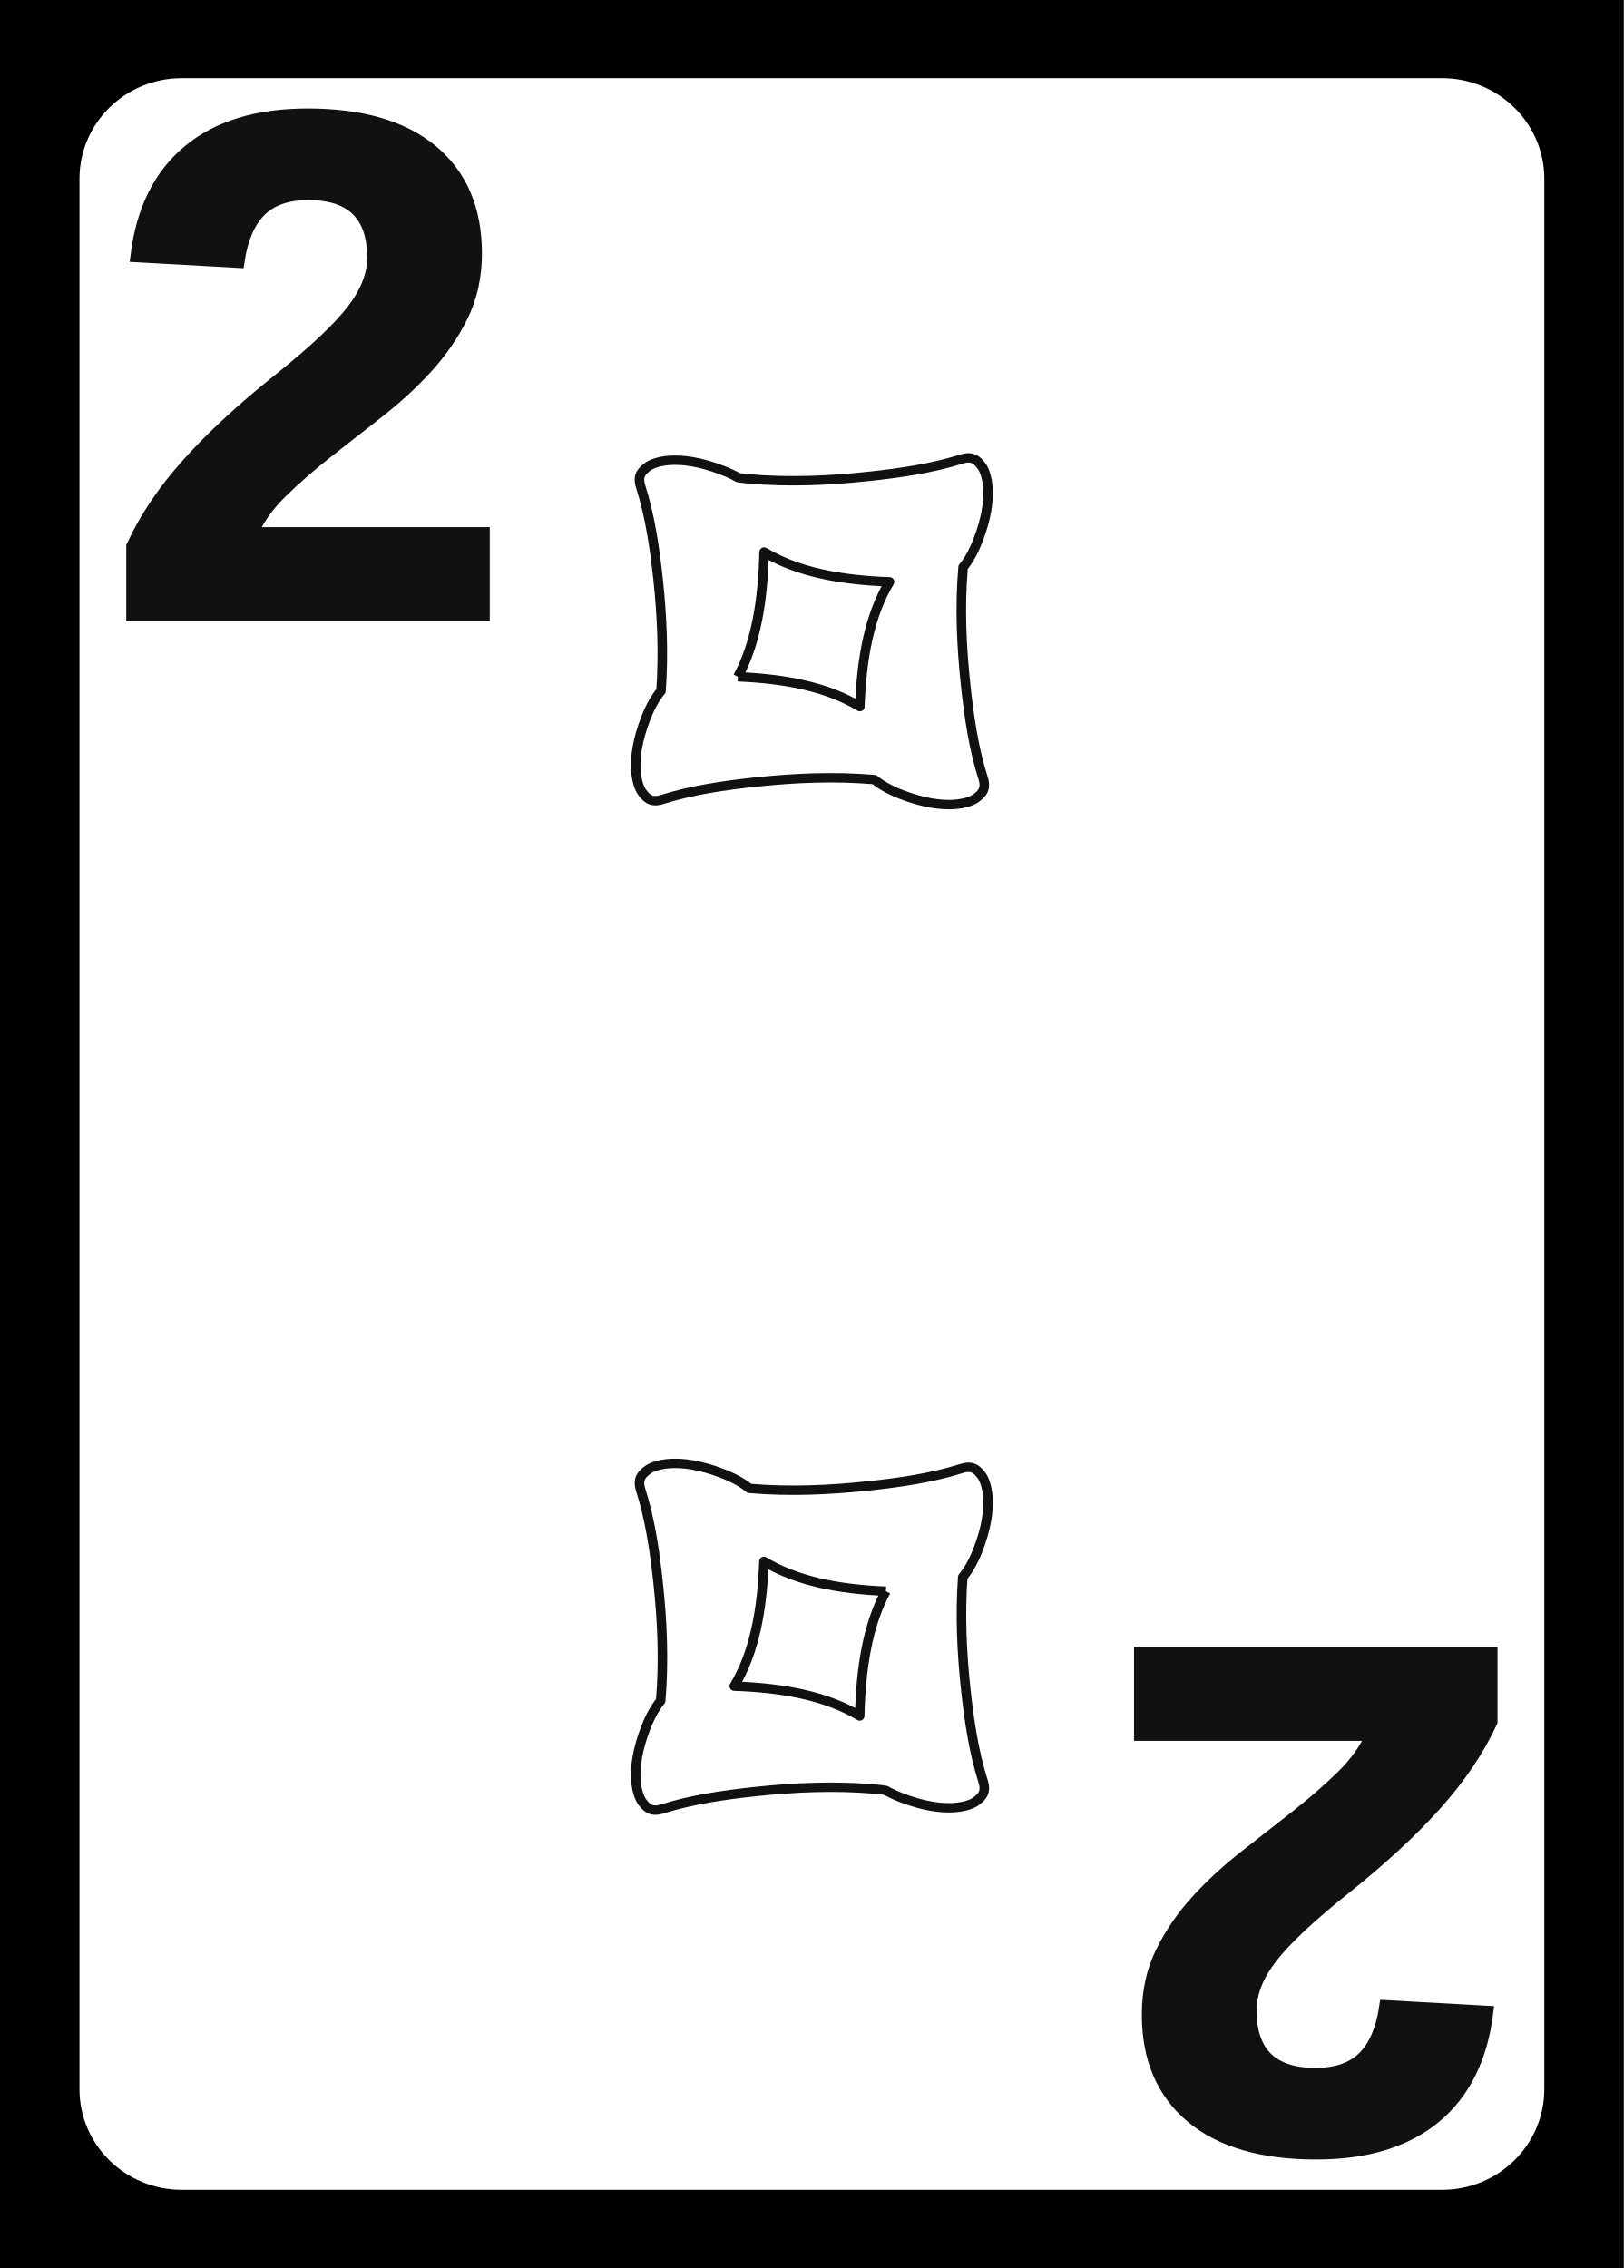
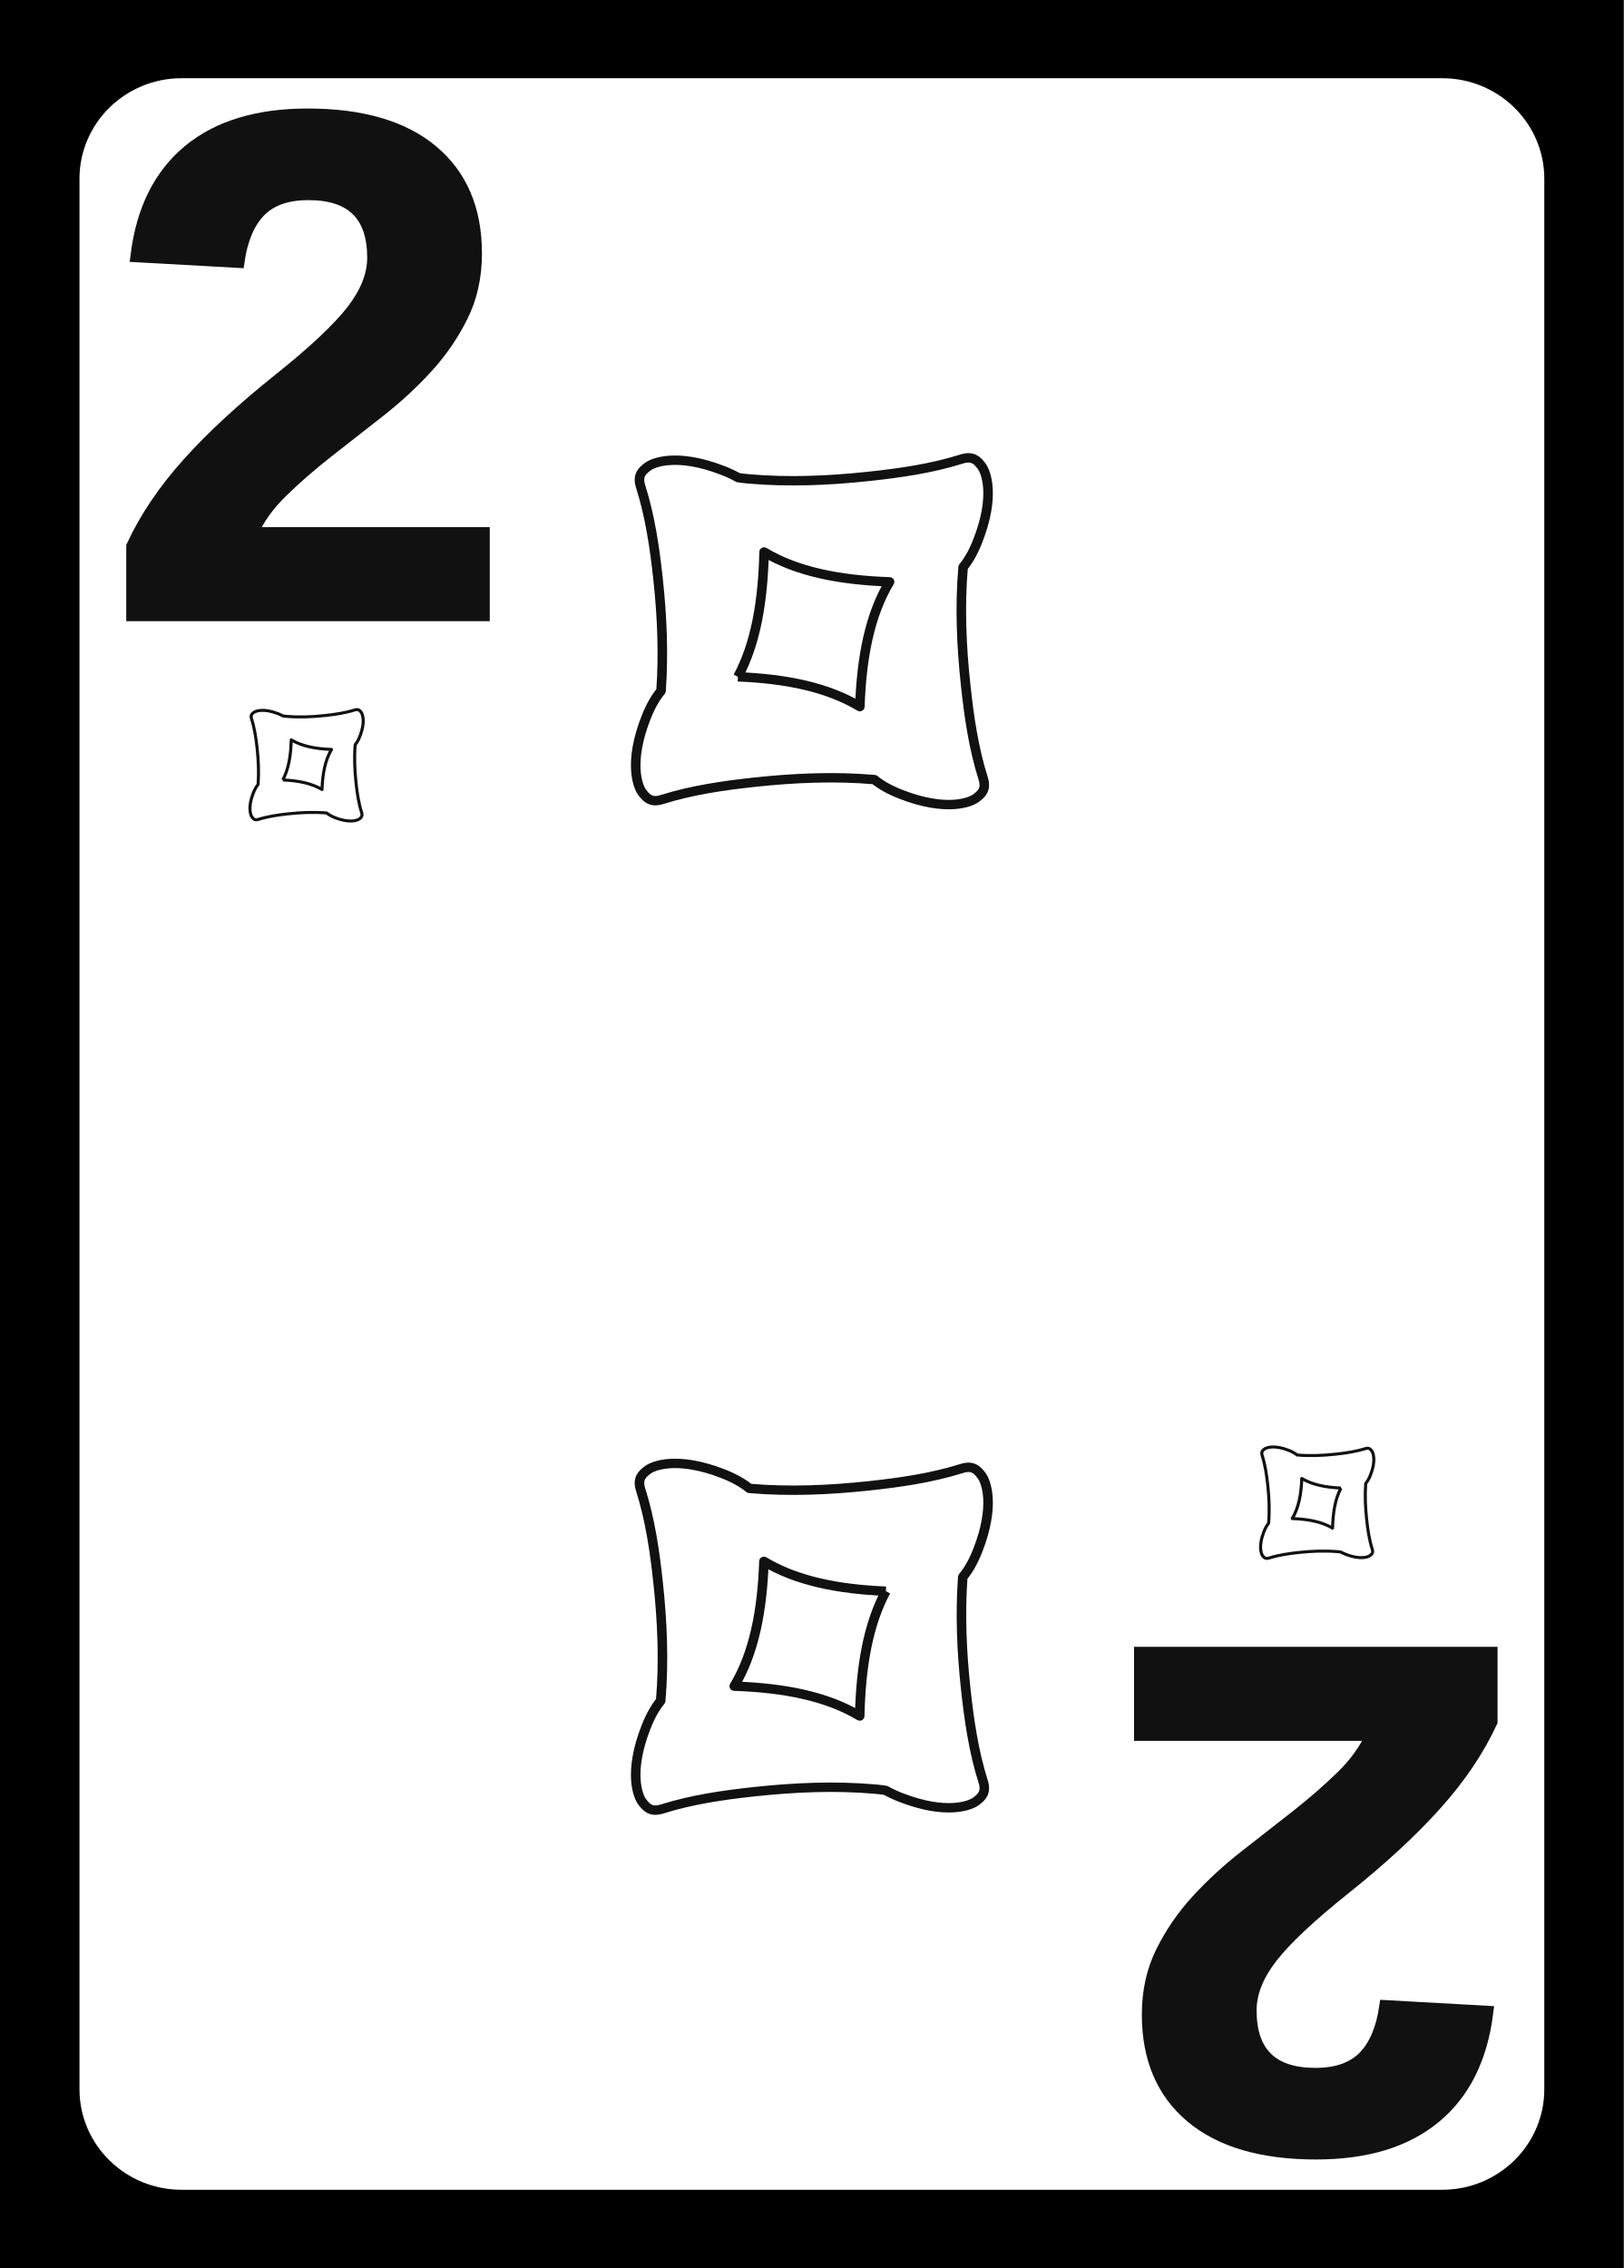
<svg xmlns="http://www.w3.org/2000/svg" width="63mm" height="88mm" viewBox="0 0 286 406" preserveAspectRatio="none" role="img" aria-labelledby="title">
  <defs>
    <linearGradient id="rainbow" x1="0" y1="0" x2="1" y2="1">
      <stop offset="0" stop-color="#ff3535" />
      <stop offset=".25" stop-color="#ffdf00" />
      <stop offset=".5" stop-color="#02ca00" />
      <stop offset=".75" stop-color="#1683ff" />
      <stop offset="1" stop-color="#ae46df" />
    </linearGradient>
  </defs>
  <rect width="286" height="406" fill="#000" />
  <rect x="14" y="14" width="258" height="378" rx="18" fill="white" />
  <rect x="14" y="14" width="258" height="378" rx="18" fill="#111" fill-opacity="0" />
  <text x="19" y="110" font-family="Arial,Helvetica,sans-serif" font-size="128" font-weight="700" fill="#111" stroke="#111" stroke-width="2.4" paint-order="stroke fill">2</text>
+   <g class="corner-suit-icon">
+     <g transform="translate(54 137) rotate(0) scale(0.18)">
+       <path d="M-23.281 14.563C-17.64 3.904 -15.397 -9.591 -15.033 -25.325C-4.63 -18.997 8.713 -16.345 24.43 -15.792C18.217 -5.273 15.623 8.216 15.083 24.097C4.925 17.896 -8.029 15.206 -23.281 14.563M48.383 17.425C47.039 4.788 46.493 -7.81 47.56 -20.479C49.118 -22.406 50.708 -25.083 52.159 -28.855C57.788 -43.425 54.691 -51.019 53.39 -52.761C52.09 -54.51 50.664 -56.189 47.127 -55.057C37.729 -52.042 27.659 -50.567 17.878 -49.505C5.339 -48.144 -7.174 -47.584 -19.763 -48.691C-20.856 -48.786 -22.012 -48.932 -23.168 -49.092C-24.538 -49.874 -26.121 -50.644 -27.986 -51.381C-42.378 -57.073 -49.879 -53.938 -51.6 -52.621C-53.328 -51.305 -54.986 -49.861 -53.868 -46.287C-50.891 -36.773 -49.433 -26.572 -48.384 -16.682C-47.121 -4.758 -46.612 7.141 -47.448 19.085C-49.044 21.018 -50.671 23.727 -52.16 27.588C-57.788 42.158 -54.691 49.758 -53.385 51.501C-52.084 53.249 -50.664 54.928 -47.128 53.79C-37.73 50.782 -27.66 49.3 -17.885 48.238C-5.371 46.883 7.111 46.33 19.656 47.424C21.566 49.014 24.223 50.636 27.98 52.124C42.372 57.816 49.879 54.681 51.594 53.364C53.327 52.047 54.98 50.604 53.868 47.03C50.884 37.516 49.426 27.314 48.383 17.425Z" fill="#fff" stroke="#111" stroke-width="3" stroke-linejoin="round" />
+     </g>
+   </g>
  <g transform="translate(286 406) rotate(180)">
    <text x="19" y="110" font-family="Arial,Helvetica,sans-serif" font-size="128" font-weight="700" fill="#111" stroke="#111" stroke-width="2.4" paint-order="stroke fill">2</text>
+     <g class="corner-suit-icon">
+       <g transform="translate(54 137) rotate(0) scale(0.18)">
+         <path d="M-23.281 14.563C-17.64 3.904 -15.397 -9.591 -15.033 -25.325C-4.63 -18.997 8.713 -16.345 24.43 -15.792C18.217 -5.273 15.623 8.216 15.083 24.097C4.925 17.896 -8.029 15.206 -23.281 14.563M48.383 17.425C47.039 4.788 46.493 -7.81 47.56 -20.479C49.118 -22.406 50.708 -25.083 52.159 -28.855C57.788 -43.425 54.691 -51.019 53.39 -52.761C52.09 -54.51 50.664 -56.189 47.127 -55.057C37.729 -52.042 27.659 -50.567 17.878 -49.505C5.339 -48.144 -7.174 -47.584 -19.763 -48.691C-20.856 -48.786 -22.012 -48.932 -23.168 -49.092C-24.538 -49.874 -26.121 -50.644 -27.986 -51.381C-42.378 -57.073 -49.879 -53.938 -51.6 -52.621C-53.328 -51.305 -54.986 -49.861 -53.868 -46.287C-50.891 -36.773 -49.433 -26.572 -48.384 -16.682C-47.121 -4.758 -46.612 7.141 -47.448 19.085C-49.044 21.018 -50.671 23.727 -52.16 27.588C-57.788 42.158 -54.691 49.758 -53.385 51.501C-52.084 53.249 -50.664 54.928 -47.128 53.79C-37.73 50.782 -27.66 49.3 -17.885 48.238C-5.371 46.883 7.111 46.33 19.656 47.424C21.566 49.014 24.223 50.636 27.98 52.124C42.372 57.816 49.879 54.681 51.594 53.364C53.327 52.047 54.98 50.604 53.868 47.03C50.884 37.516 49.426 27.314 48.383 17.425Z" fill="#fff" stroke="#111" stroke-width="3" stroke-linejoin="round" />
+       </g>
+     </g>
  </g>
  <g transform="translate(143 113) rotate(0) scale(0.56)">
    <path d="M-23.281 14.563C-17.64 3.904 -15.397 -9.591 -15.033 -25.325C-4.63 -18.997 8.713 -16.345 24.43 -15.792C18.217 -5.273 15.623 8.216 15.083 24.097C4.925 17.896 -8.029 15.206 -23.281 14.563M48.383 17.425C47.039 4.788 46.493 -7.81 47.56 -20.479C49.118 -22.406 50.708 -25.083 52.159 -28.855C57.788 -43.425 54.691 -51.019 53.39 -52.761C52.09 -54.51 50.664 -56.189 47.127 -55.057C37.729 -52.042 27.659 -50.567 17.878 -49.505C5.339 -48.144 -7.174 -47.584 -19.763 -48.691C-20.856 -48.786 -22.012 -48.932 -23.168 -49.092C-24.538 -49.874 -26.121 -50.644 -27.986 -51.381C-42.378 -57.073 -49.879 -53.938 -51.6 -52.621C-53.328 -51.305 -54.986 -49.861 -53.868 -46.287C-50.891 -36.773 -49.433 -26.572 -48.384 -16.682C-47.121 -4.758 -46.612 7.141 -47.448 19.085C-49.044 21.018 -50.671 23.727 -52.16 27.588C-57.788 42.158 -54.691 49.758 -53.385 51.501C-52.084 53.249 -50.664 54.928 -47.128 53.79C-37.73 50.782 -27.66 49.3 -17.885 48.238C-5.371 46.883 7.111 46.33 19.656 47.424C21.566 49.014 24.223 50.636 27.98 52.124C42.372 57.816 49.879 54.681 51.594 53.364C53.327 52.047 54.98 50.604 53.868 47.03C50.884 37.516 49.426 27.314 48.383 17.425Z" fill="#fff" stroke="#111" stroke-width="3" stroke-linejoin="round" />
  </g>
  <g transform="translate(143 293) rotate(180) scale(0.56)">
    <path d="M-23.281 14.563C-17.64 3.904 -15.397 -9.591 -15.033 -25.325C-4.63 -18.997 8.713 -16.345 24.43 -15.792C18.217 -5.273 15.623 8.216 15.083 24.097C4.925 17.896 -8.029 15.206 -23.281 14.563M48.383 17.425C47.039 4.788 46.493 -7.81 47.56 -20.479C49.118 -22.406 50.708 -25.083 52.159 -28.855C57.788 -43.425 54.691 -51.019 53.39 -52.761C52.09 -54.51 50.664 -56.189 47.127 -55.057C37.729 -52.042 27.659 -50.567 17.878 -49.505C5.339 -48.144 -7.174 -47.584 -19.763 -48.691C-20.856 -48.786 -22.012 -48.932 -23.168 -49.092C-24.538 -49.874 -26.121 -50.644 -27.986 -51.381C-42.378 -57.073 -49.879 -53.938 -51.6 -52.621C-53.328 -51.305 -54.986 -49.861 -53.868 -46.287C-50.891 -36.773 -49.433 -26.572 -48.384 -16.682C-47.121 -4.758 -46.612 7.141 -47.448 19.085C-49.044 21.018 -50.671 23.727 -52.16 27.588C-57.788 42.158 -54.691 49.758 -53.385 51.501C-52.084 53.249 -50.664 54.928 -47.128 53.79C-37.73 50.782 -27.66 49.3 -17.885 48.238C-5.371 46.883 7.111 46.33 19.656 47.424C21.566 49.014 24.223 50.636 27.98 52.124C42.372 57.816 49.879 54.681 51.594 53.364C53.327 52.047 54.98 50.604 53.868 47.03C50.884 37.516 49.426 27.314 48.383 17.425Z" fill="#fff" stroke="#111" stroke-width="3" stroke-linejoin="round" />
  </g>
</svg>
